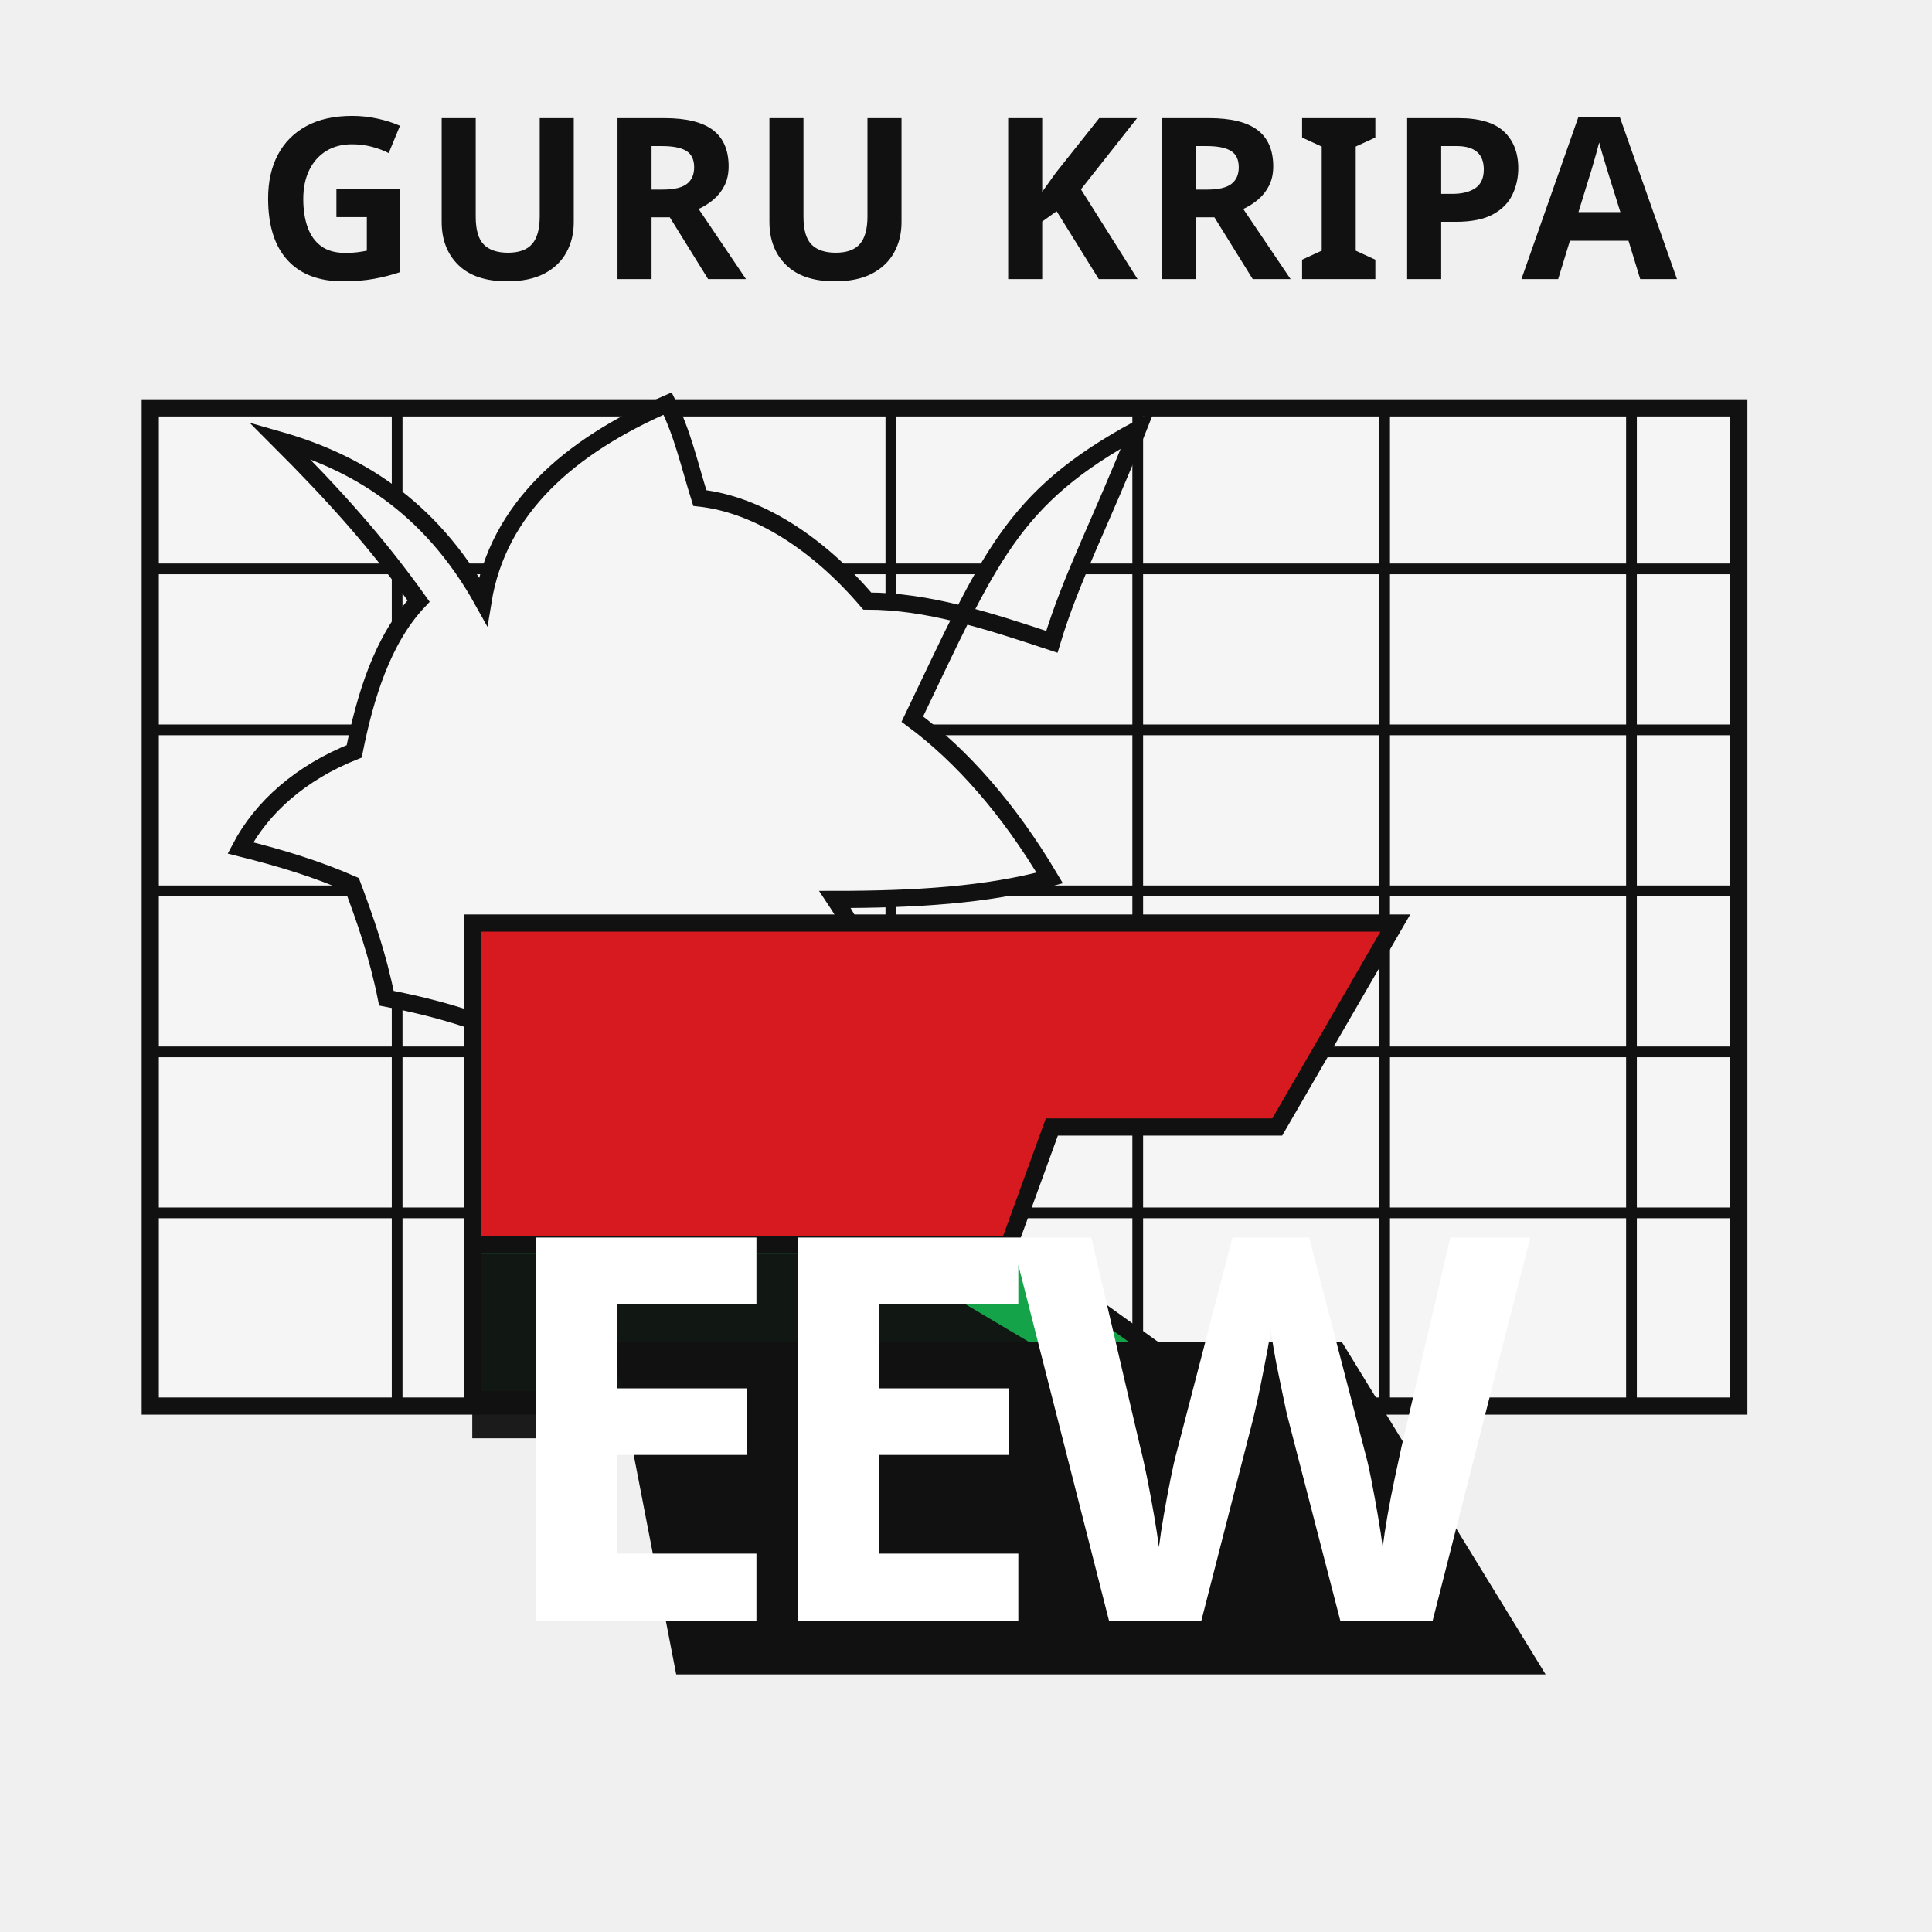
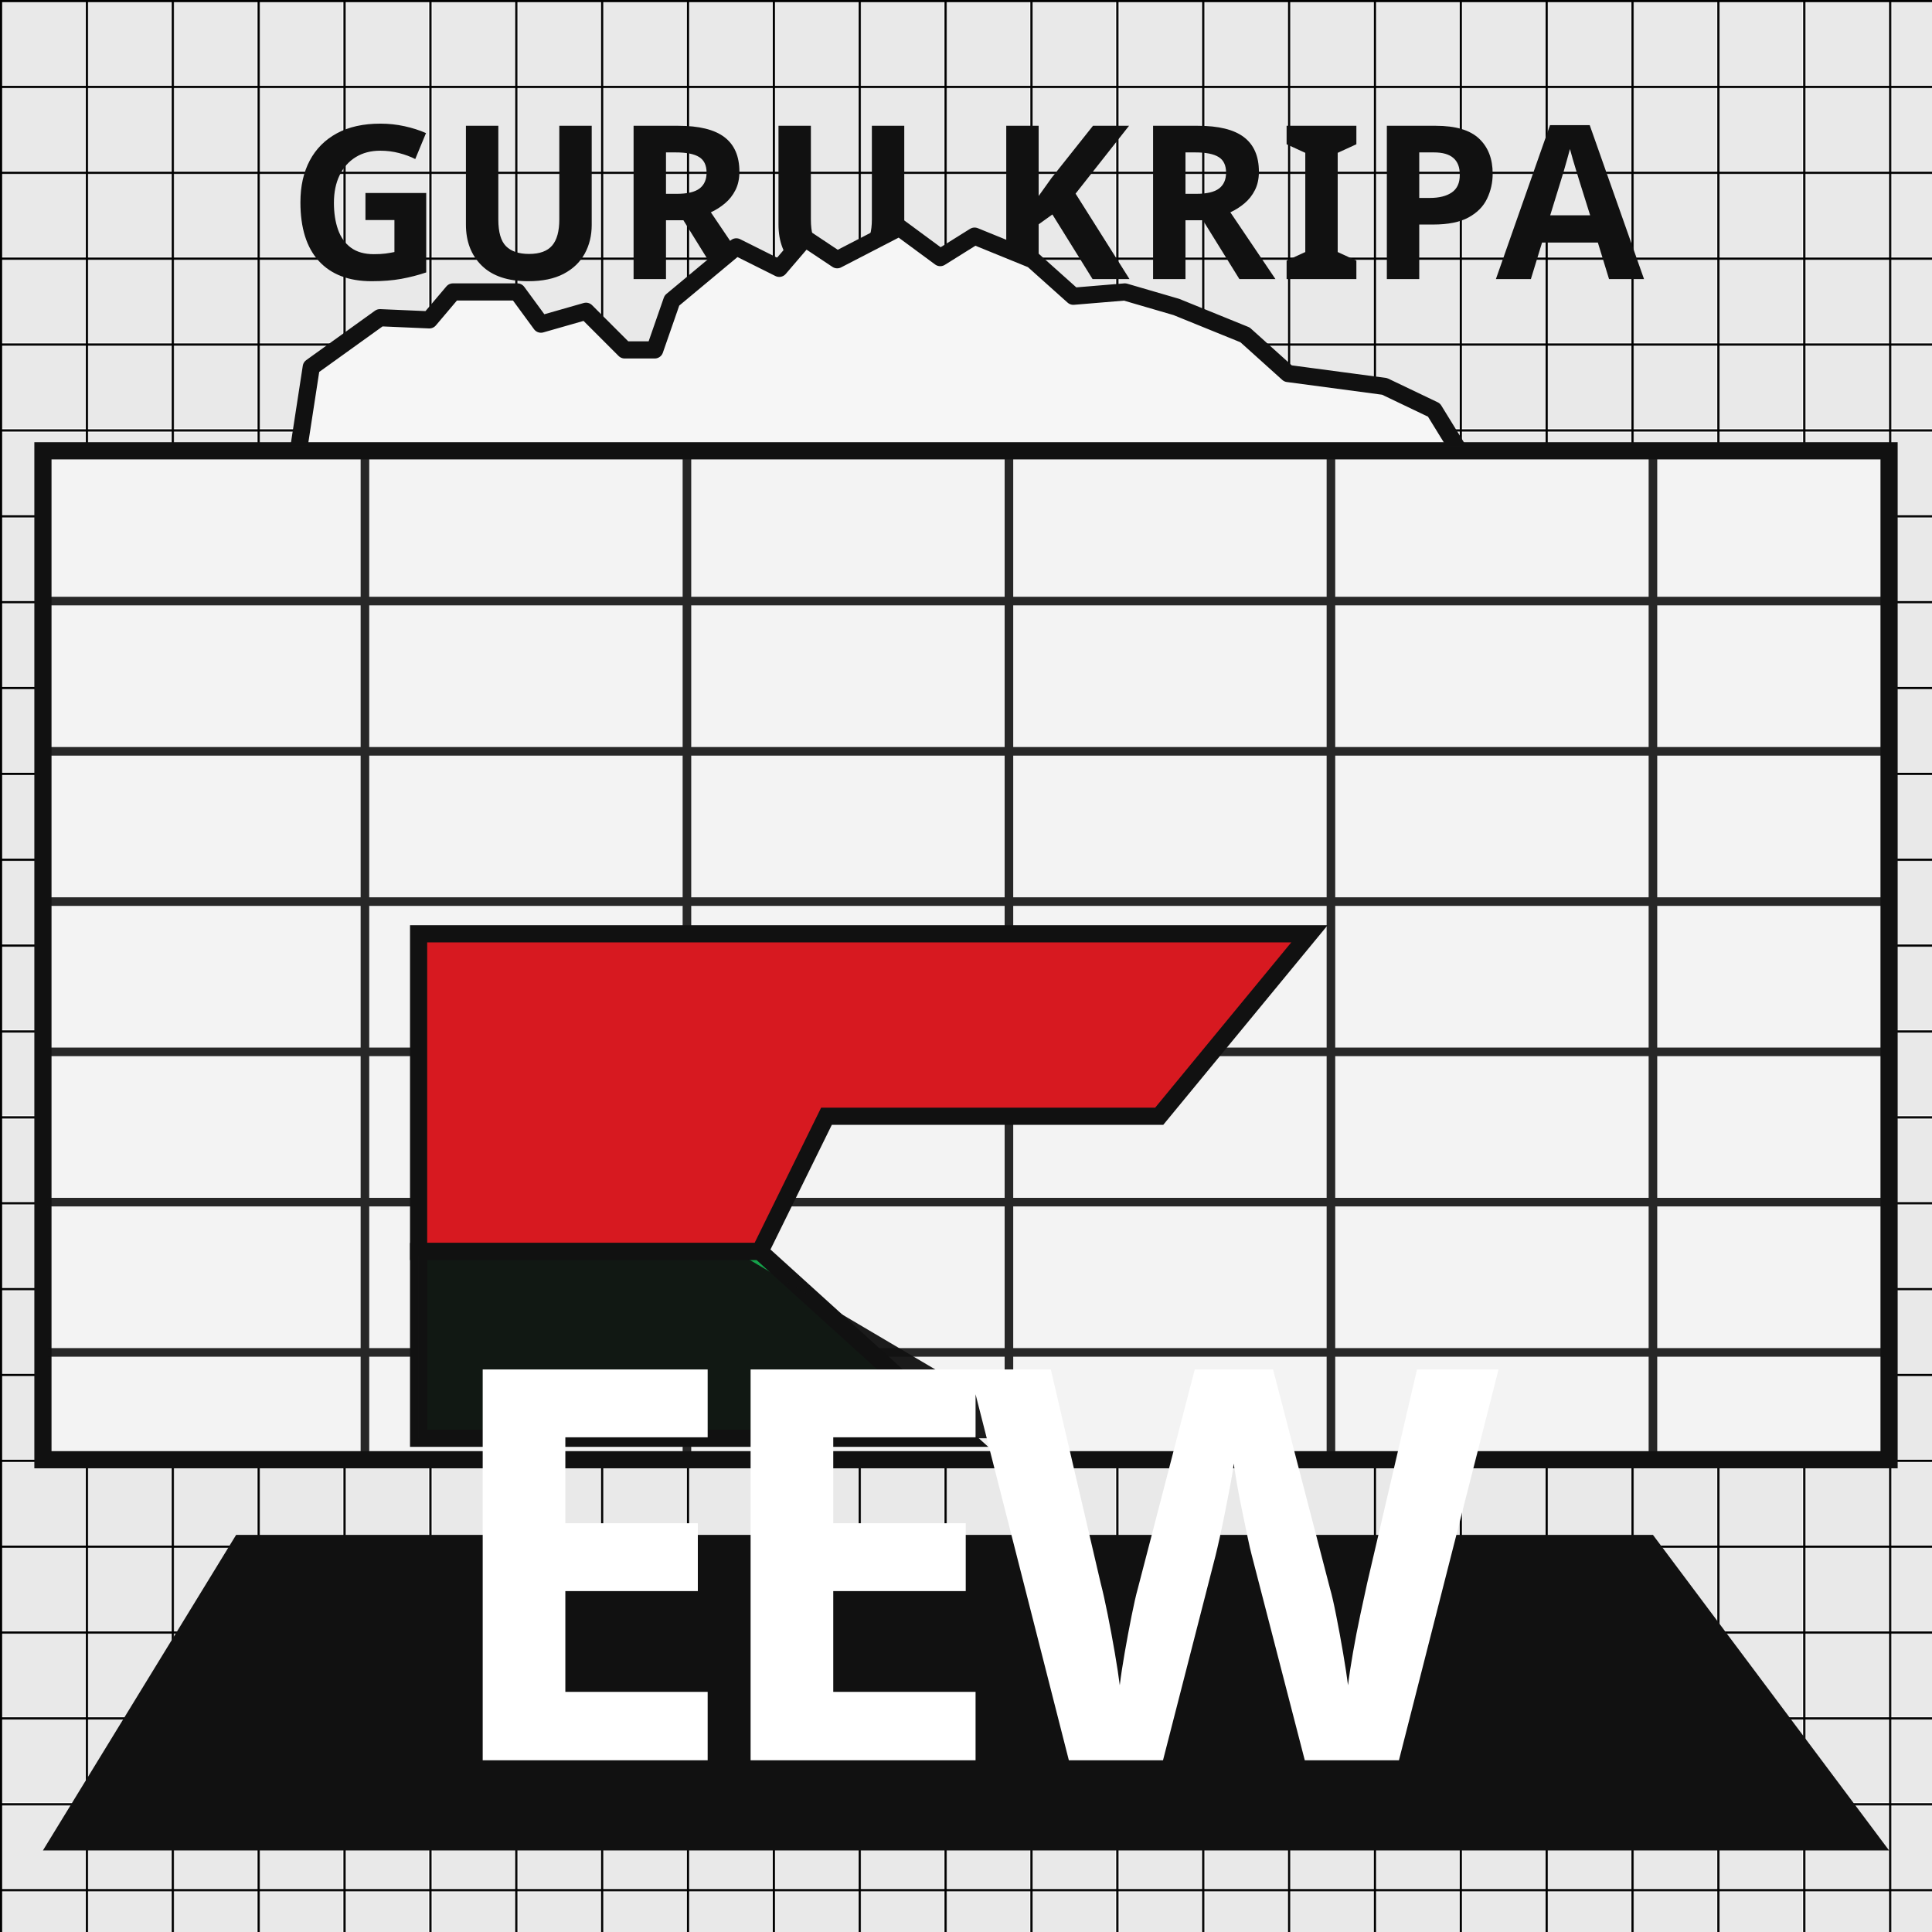
<svg xmlns="http://www.w3.org/2000/svg" viewBox="0 0 900 900" role="img" aria-labelledby="logoTitle logoDesc">
-   <rect width="900" height="900" fill="none" />
-   <g transform="translate(40 20)">
-     <text x="410" y="110" text-anchor="middle" font-size="105" font-weight="900" font-family="Arial Black, Impact, sans-serif" fill="#111111" letter-spacing="2">GURU KRIPA</text>
-     <rect x="30" y="170" width="740" height="465" fill="#f5f5f5" stroke="#111111" stroke-width="8" />
-     <g stroke="#111111" stroke-width="5" fill="none">
-       <path d="M30 170H770V635H30Z" />
-       <path d="M30 245H770M30 320H770M30 395H770M30 470H770M30 545H770M145 170V635M260 170V635M375 170V635M490 170V635M605 170V635M720 170V635" />
+   <defs>
+     <pattern id="grid" width="40" height="40" patternUnits="userSpaceOnUse">
+       <rect width="40" height="40" fill="#e9e9e9" />
+       <path d="M40 0H0V40" fill="none" stroke="#000" stroke-width="2" />
+     </pattern>
+   </defs>
+   <rect width="900" height="900" fill="url(#grid)" />
+   <g transform="translate(20 20)">
+     <text x="430" y="110" text-anchor="middle" font-size="100" font-weight="900" font-family="Arial Black, Impact, sans-serif" fill="#111111" letter-spacing="2">GURU KRIPA</text>
+     <g transform="translate(0 0)">
+       <path d="M119 190         L125 151         L157 128         L180 129         L191 116         L221 116         L232 131         L253 125         L271 143         L285 143         L293 120         L323 95         L343 105         L355 91         L370 101         L399 86         L418 100         L434 90         L461 101         L480 118         L504 116         L528 123         L560 136         L580 154         L625 160         L648 171         L664 197         L677 198         L679 224         L694 235         L697 272         L692 289         L701 318         L692 342         L680 362         L693 383         L687 420         L676 435         L665 448         L634 463         L622 481         L586 482         L566 469         L549 479         L533 477         L519 488         L495 488         L480 474         L458 483         L433 478         L416 466         L391 472         L370 465         L342 470         L323 455         L294 454         L273 441         L254 448         L229 444         L214 430         L200 431         L187 423         L171 424         L153 411         L134 410         L125 390         L109 382         L99 361         L84 348         L87 327         L74 304         L80 282         L66 263         L71 238         L89 220         L98 206         L119 190 Z" fill="#f6f6f6" stroke="#111111" stroke-width="8" stroke-linejoin="round" />
    </g>
-     <g fill="#f5f5f5" stroke="#111111" stroke-width="8">
-       <path d="M185 260         C160 215, 125 195, 90 185         C115 210, 135 232, 155 260         C138 278, 130 305, 125 330         C100 340, 82 356, 72 375         C92 380, 108 385, 124 392         C130 408, 136 425, 140 445         C192 455, 220 471, 245 495         C262 473, 272 447, 278 419         C311 423, 340 431, 367 445         C365 429, 359 414, 349 399         C386 399, 420 397, 449 389         C430 357, 408 332, 385 315         C421 240, 431 212, 490 180         C473 223, 459 249, 450 279         C420 269, 392 260, 364 260         C341 233, 313 215, 286 212         C281 196, 278 182, 271 168         C225 188, 192 217, 185 260 Z" />
+     <g transform="translate(0 0)">
+       <rect x="0" y="190" width="860" height="470" fill="#f3f3f3" stroke="#111111" stroke-width="8" />
+       <g stroke="#111111" stroke-width="4" fill="none" opacity="0.9">
+         <path d="M0 190H860V660H0Z" />
+         <path d="M0 260H860M0 330H860M0 400H860M0 470H860M0 540H860M0 610H860M150 190V660M300 190V660M450 190V660M600 190V660M750 190V660" />
+       </g>
+       <g>
+         <path d="M175 415 L590 415 L520 500 L365 500 L334 563 L175 563 Z" fill="#d71920" stroke="#111111" stroke-width="8" />
+         <path d="M175 563 L334 563 L430 650 L175 650 Z" fill="#15a34a" stroke="#111111" stroke-width="8" />
+         <path d="M175 565 L326 565 L470 650 L175 650 Z" fill="#111111" opacity="0.95" />
+       </g>
    </g>
-     <g>
-       <path d="M180 410 L610 410 L555 505 L450 505 L430 560 L180 560 Z" fill="#d71920" stroke="#111111" stroke-width="8" />
-       <path d="M180 560 L430 560 L530 632 L180 632 Z" fill="#15a34a" stroke="#111111" stroke-width="8" />
-       <path d="M180 564 L370 564 L515 650 L180 650 Z" fill="#111111" opacity="0.95" />
-     </g>
-     <g>
-       <path d="M245 605 L585 605 L680 760 L275 760 Z" fill="#111111" />
-       <text x="430" y="735" text-anchor="middle" font-size="250" font-weight="900" font-family="Arial Black, Impact, sans-serif" fill="#ffffff" letter-spacing="-18">EEW</text>
+     <g transform="translate(0 0)">
+       <path d="M90 695 L750 695 L860 842 L0 842 Z" fill="#111111" />
+       <text x="430" y="800" text-anchor="middle" font-size="255" font-weight="900" font-family="Arial Black, Impact, sans-serif" fill="#ffffff" letter-spacing="-18">EEW</text>
    </g>
  </g>
</svg>
